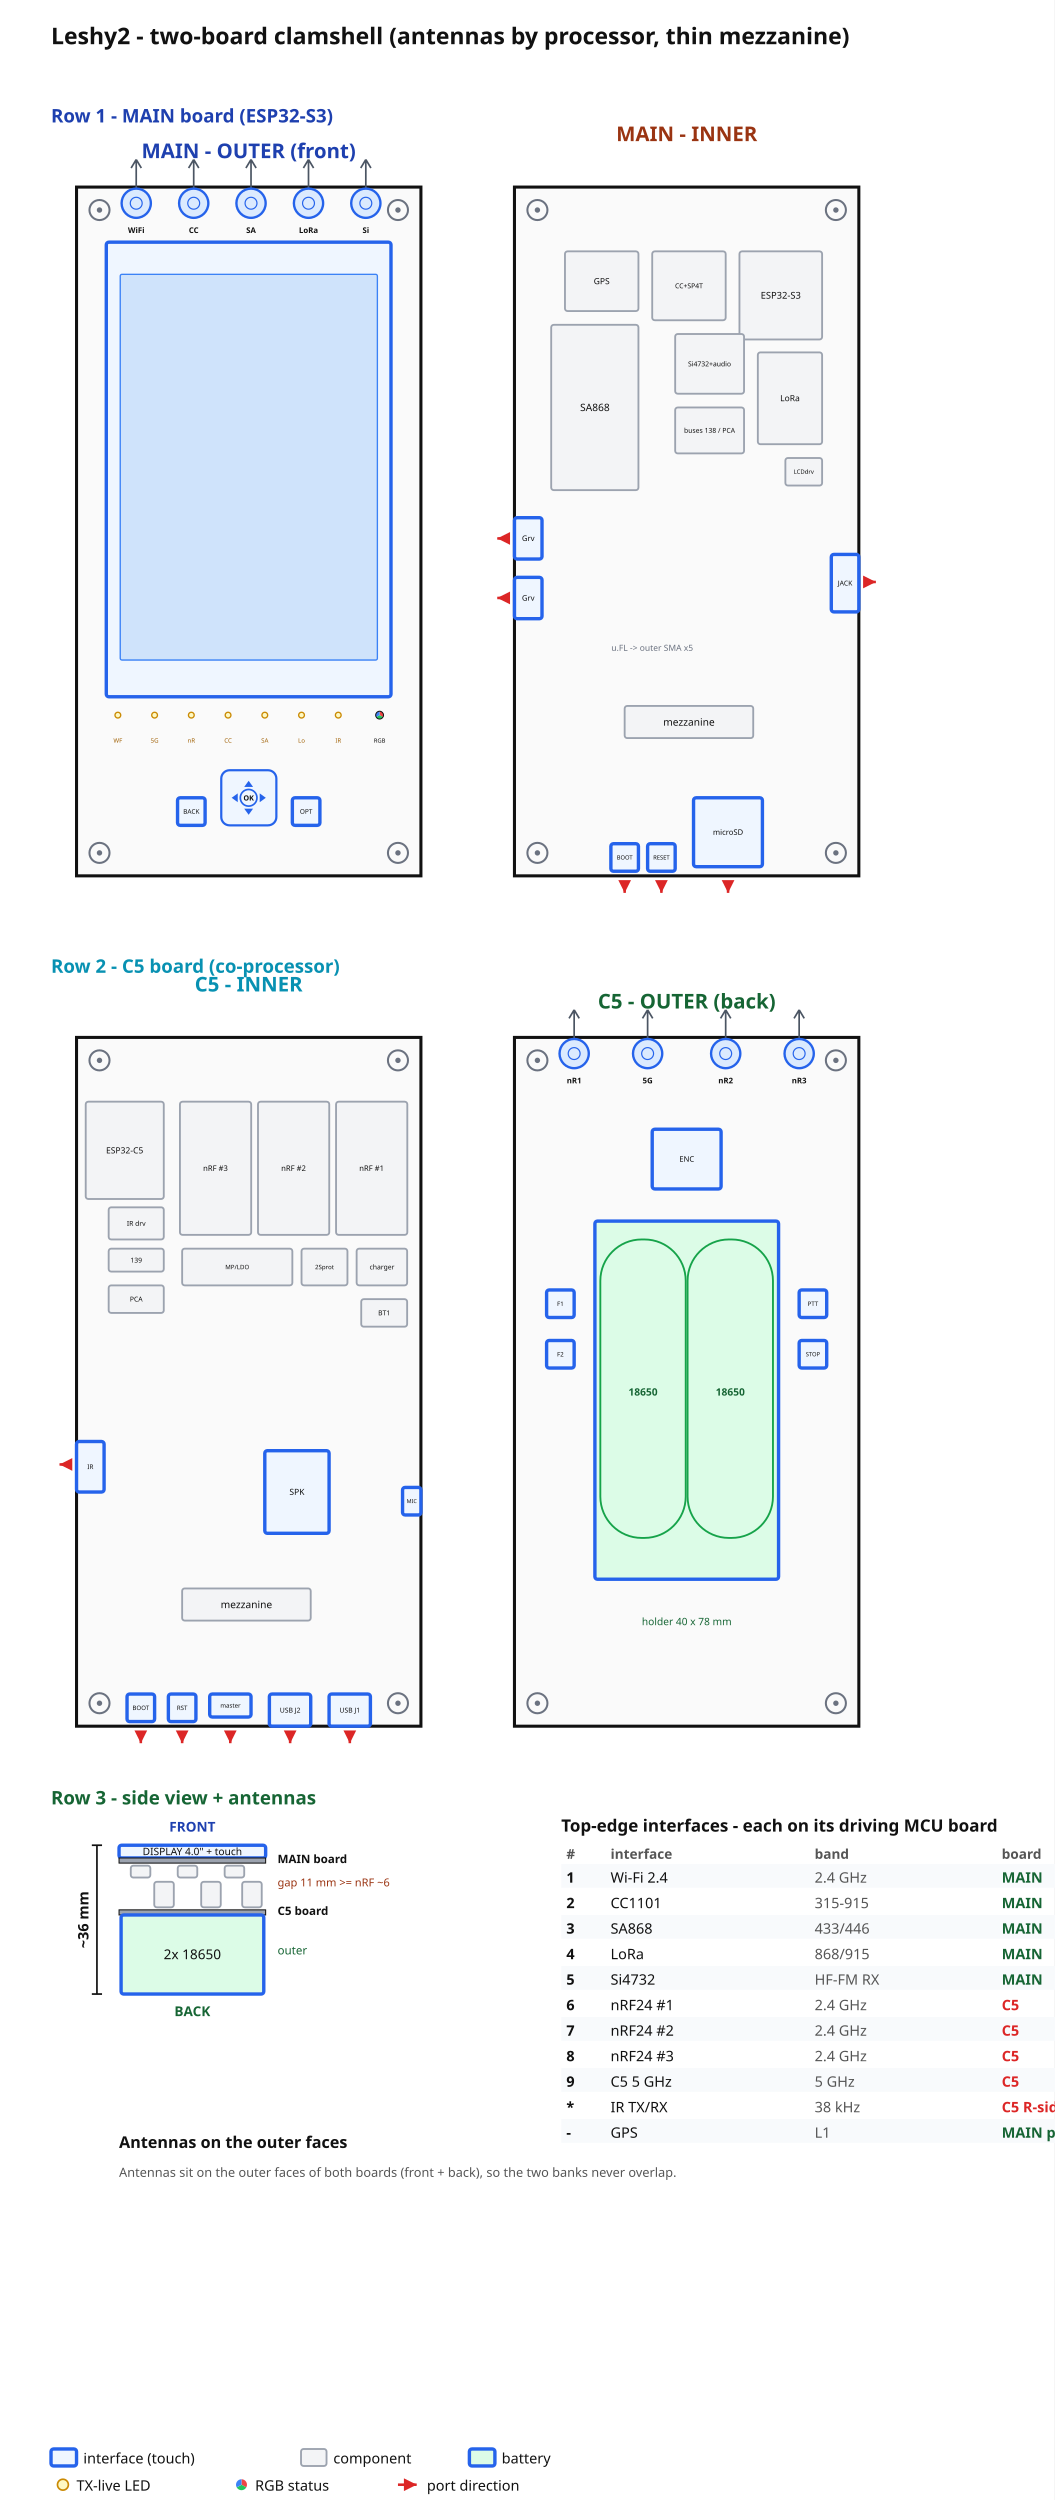
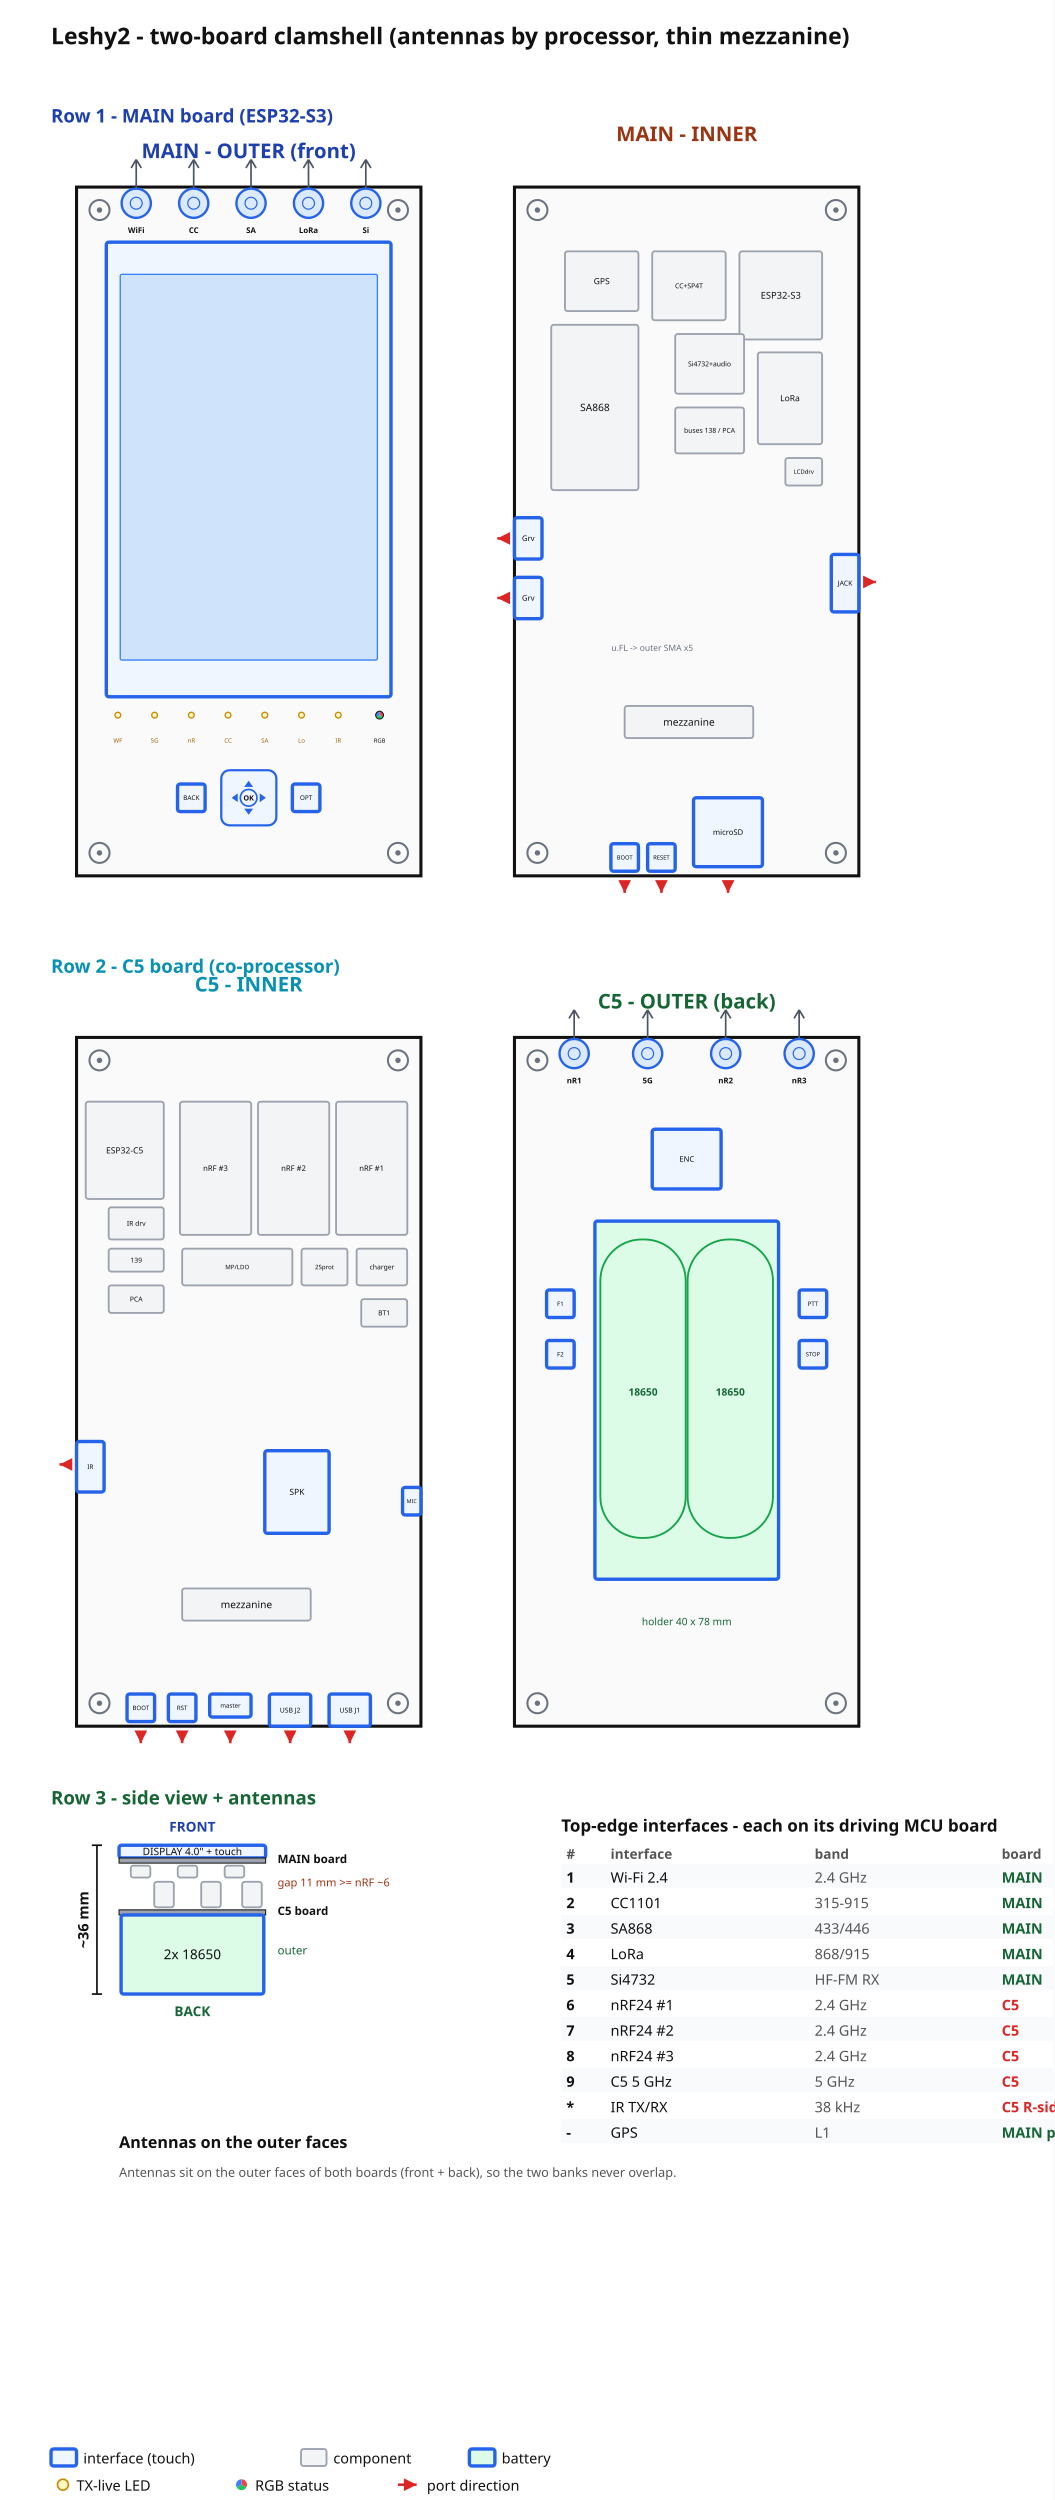
<svg xmlns="http://www.w3.org/2000/svg" width="620" height="1470" viewBox="0 0 620 1470">
  <rect width="620" height="1470" fill="white" />
  <defs>
    <marker id="ar" markerWidth="8" markerHeight="8" refX="6" refY="3" orient="auto">
      <path d="M0,0 L6,3 L0,6 Z" fill="#1e40af" />
    </marker>
    <marker id="arr" markerWidth="7" markerHeight="7" refX="5" refY="2.5" orient="auto">
      <path d="M0,0 L5,2.5 L0,5 Z" fill="#dc2626" />
    </marker>
  </defs>
  <text x="30.0" y="26.0" font-size="13.5" text-anchor="start" fill="#111" font-family="sans-serif" font-weight="bold">Leshy2 - two-board clamshell (antennas by processor, thin mezzanine)</text>
  <text x="30.0" y="72.0" font-size="11" text-anchor="start" fill="#1e40af" font-family="sans-serif" font-weight="bold">Row 1 - MAIN board (ESP32-S3)</text>
  <rect x="45.0" y="110.0" width="202.5" height="405.0" fill="#fafafa" stroke="#111" stroke-width="1.8" />
  <text x="146.2" y="93.0" font-size="12" text-anchor="middle" fill="#1e40af" font-family="sans-serif" font-weight="bold">MAIN - OUTER (front)</text>
  <circle cx="58.5" cy="123.5" r="5.9" fill="none" stroke="#6b7280" stroke-width="1.2" />
  <circle cx="58.5" cy="123.5" r="1.6" fill="#6b7280" />
  <circle cx="234.0" cy="123.5" r="5.9" fill="none" stroke="#6b7280" stroke-width="1.2" />
  <circle cx="234.0" cy="123.5" r="1.6" fill="#6b7280" />
  <circle cx="58.5" cy="501.5" r="5.9" fill="none" stroke="#6b7280" stroke-width="1.2" />
  <circle cx="58.5" cy="501.5" r="1.6" fill="#6b7280" />
  <circle cx="234.0" cy="501.5" r="5.9" fill="none" stroke="#6b7280" stroke-width="1.2" />
  <circle cx="234.0" cy="501.5" r="1.6" fill="#6b7280" />
  <rect x="62.5" y="142.4" width="167.4" height="267.3" fill="#eff6ff" stroke="#2563eb" stroke-width="2" rx="1.5" />
-   <rect x="104.4" y="469.1" width="16.2" height="16.2" fill="#eff6ff" stroke="#2563eb" stroke-width="2" rx="1.5" />
-   <text x="112.5" y="478.5" font-size="3.8" text-anchor="middle" fill="#111" font-family="sans-serif">BACK</text>
-   <rect x="171.9" y="469.1" width="16.2" height="16.2" fill="#eff6ff" stroke="#2563eb" stroke-width="2" rx="1.5" />
-   <text x="180.0" y="478.5" font-size="3.8" text-anchor="middle" fill="#111" font-family="sans-serif">OPT</text>
+   <rect x="104.4" y="461.0" width="16.2" height="16.2" fill="#eff6ff" stroke="#2563eb" stroke-width="2" rx="1.5" />
+   <text x="112.5" y="470.4" font-size="3.8" text-anchor="middle" fill="#111" font-family="sans-serif">BACK</text>
+   <rect x="171.9" y="461.0" width="16.2" height="16.2" fill="#eff6ff" stroke="#2563eb" stroke-width="2" rx="1.5" />
+   <text x="180.0" y="470.4" font-size="3.8" text-anchor="middle" fill="#111" font-family="sans-serif">OPT</text>
  <text x="146.2" y="282.8" font-size="7" text-anchor="middle" fill="#1e40af" font-family="sans-serif" font-weight="normal">DISPLAY 4.0" + touch</text>
  <rect x="70.7" y="161.3" width="151.2" height="226.8" fill="#cfe3fb" stroke="#3b82f6" stroke-width="0.8" rx="1" />
  <path d="M80.1 93.8 l-3 5 M80.1 93.8 l3 5 M80.1 93.8 V119.5" stroke="#4b5563" stroke-width="1" fill="none" />
  <circle cx="80.1" cy="119.5" r="8.6" fill="#dbeafe" stroke="#2563eb" stroke-width="1.4" />
  <circle cx="80.1" cy="119.5" r="3.5" fill="none" stroke="#2563eb" stroke-width="0.7" />
  <text x="80.1" y="137.0" font-size="4.6" text-anchor="middle" fill="#111" font-family="sans-serif" font-weight="bold">WiFi</text>
  <path d="M113.9 93.8 l-3 5 M113.9 93.8 l3 5 M113.9 93.8 V119.5" stroke="#4b5563" stroke-width="1" fill="none" />
  <circle cx="113.9" cy="119.5" r="8.6" fill="#dbeafe" stroke="#2563eb" stroke-width="1.4" />
  <circle cx="113.9" cy="119.5" r="3.5" fill="none" stroke="#2563eb" stroke-width="0.7" />
  <text x="113.9" y="137.0" font-size="4.6" text-anchor="middle" fill="#111" font-family="sans-serif" font-weight="bold">CC</text>
  <path d="M147.6 93.8 l-3 5 M147.6 93.8 l3 5 M147.6 93.8 V119.5" stroke="#4b5563" stroke-width="1" fill="none" />
  <circle cx="147.6" cy="119.5" r="8.6" fill="#dbeafe" stroke="#2563eb" stroke-width="1.4" />
  <circle cx="147.6" cy="119.5" r="3.5" fill="none" stroke="#2563eb" stroke-width="0.7" />
  <text x="147.6" y="137.0" font-size="4.6" text-anchor="middle" fill="#111" font-family="sans-serif" font-weight="bold">SA</text>
  <path d="M181.4 93.8 l-3 5 M181.4 93.8 l3 5 M181.4 93.8 V119.5" stroke="#4b5563" stroke-width="1" fill="none" />
  <circle cx="181.4" cy="119.5" r="8.6" fill="#dbeafe" stroke="#2563eb" stroke-width="1.4" />
  <circle cx="181.4" cy="119.5" r="3.5" fill="none" stroke="#2563eb" stroke-width="0.7" />
  <text x="181.4" y="137.0" font-size="4.6" text-anchor="middle" fill="#111" font-family="sans-serif" font-weight="bold">LoRa</text>
  <path d="M215.1 93.8 l-3 5 M215.1 93.8 l3 5 M215.1 93.8 V119.5" stroke="#4b5563" stroke-width="1" fill="none" />
  <circle cx="215.1" cy="119.5" r="8.6" fill="#dbeafe" stroke="#2563eb" stroke-width="1.4" />
  <circle cx="215.1" cy="119.5" r="3.5" fill="none" stroke="#2563eb" stroke-width="0.7" />
  <text x="215.1" y="137.0" font-size="4.6" text-anchor="middle" fill="#111" font-family="sans-serif" font-weight="bold">Si</text>
  <circle cx="69.3" cy="420.5" r="1.7" fill="#fef9c3" stroke="#ca8a04" stroke-width="0.8" />
  <text x="69.3" y="436.7" font-size="3.6" text-anchor="middle" fill="#a16207" font-family="sans-serif" font-weight="normal">WF</text>
  <circle cx="90.9" cy="420.5" r="1.7" fill="#fef9c3" stroke="#ca8a04" stroke-width="0.8" />
  <text x="90.9" y="436.7" font-size="3.6" text-anchor="middle" fill="#a16207" font-family="sans-serif" font-weight="normal">5G</text>
  <circle cx="112.5" cy="420.5" r="1.7" fill="#fef9c3" stroke="#ca8a04" stroke-width="0.8" />
  <text x="112.5" y="436.7" font-size="3.6" text-anchor="middle" fill="#a16207" font-family="sans-serif" font-weight="normal">nR</text>
  <circle cx="134.1" cy="420.5" r="1.7" fill="#fef9c3" stroke="#ca8a04" stroke-width="0.8" />
  <text x="134.1" y="436.7" font-size="3.6" text-anchor="middle" fill="#a16207" font-family="sans-serif" font-weight="normal">CC</text>
  <circle cx="155.7" cy="420.5" r="1.7" fill="#fef9c3" stroke="#ca8a04" stroke-width="0.8" />
  <text x="155.7" y="436.7" font-size="3.6" text-anchor="middle" fill="#a16207" font-family="sans-serif" font-weight="normal">SA</text>
  <circle cx="177.3" cy="420.5" r="1.7" fill="#fef9c3" stroke="#ca8a04" stroke-width="0.8" />
  <text x="177.3" y="436.7" font-size="3.6" text-anchor="middle" fill="#a16207" font-family="sans-serif" font-weight="normal">Lo</text>
  <circle cx="198.9" cy="420.5" r="1.7" fill="#fef9c3" stroke="#ca8a04" stroke-width="0.8" />
  <text x="198.9" y="436.7" font-size="3.6" text-anchor="middle" fill="#a16207" font-family="sans-serif" font-weight="normal">IR</text>
  <path d="M223.2 420.5 L223.2 418.2 A2.3 2.3 0 0 1 225.2 421.6 Z" fill="#ef4444" />
  <path d="M223.2 420.5 L225.2 421.6 A2.3 2.3 0 0 1 221.2 421.6 Z" fill="#22c55e" />
  <path d="M223.2 420.5 L221.2 421.6 A2.3 2.3 0 0 1 223.2 418.2 Z" fill="#3b82f6" />
  <circle cx="223.2" cy="420.5" r="2.3" fill="none" stroke="#111" stroke-width="0.6" />
  <text x="223.2" y="436.7" font-size="3.4" text-anchor="middle" fill="#111" font-family="sans-serif" font-weight="normal">RGB</text>
  <rect x="130.1" y="452.9" width="32.4" height="32.4" rx="4.9" fill="#eff6ff" stroke="#2563eb" stroke-width="1.3" />
  <path d="M146.2 459.1 l-2.6 3.6 h5.2 z M146.2 479.1 l-2.6 -3.6 h5.2 z M136.2 469.1 l3.6 -2.6 v5.2 z M156.3 469.1 l-3.6 -2.6 v5.2 z" fill="#2563eb" />
  <circle cx="146.2" cy="469.1" r="4.9" fill="none" stroke="#2563eb" stroke-width="1" />
  <text x="146.2" y="470.7" font-size="4.2" text-anchor="middle" fill="#111" font-family="sans-serif" font-weight="bold">OK</text>
  <rect x="302.5" y="110.0" width="202.5" height="405.0" fill="#fafafa" stroke="#111" stroke-width="1.8" />
  <text x="403.8" y="83.0" font-size="12" text-anchor="middle" fill="#9a3412" font-family="sans-serif" font-weight="bold">MAIN - INNER</text>
  <circle cx="316.0" cy="123.5" r="5.9" fill="none" stroke="#6b7280" stroke-width="1.2" />
  <circle cx="316.0" cy="123.5" r="1.6" fill="#6b7280" />
  <circle cx="491.5" cy="123.5" r="5.9" fill="none" stroke="#6b7280" stroke-width="1.2" />
  <circle cx="491.5" cy="123.5" r="1.6" fill="#6b7280" />
  <circle cx="316.0" cy="501.5" r="5.9" fill="none" stroke="#6b7280" stroke-width="1.2" />
  <circle cx="316.0" cy="501.5" r="1.6" fill="#6b7280" />
  <circle cx="491.5" cy="501.5" r="5.9" fill="none" stroke="#6b7280" stroke-width="1.2" />
  <circle cx="491.5" cy="501.5" r="1.6" fill="#6b7280" />
  <rect x="434.8" y="147.8" width="48.6" height="51.8" fill="#f3f4f6" stroke="#9ca3af" stroke-width="1.1" rx="1.5" />
  <text x="459.1" y="175.6" font-size="5.5" text-anchor="middle" fill="#111" font-family="sans-serif">ESP32-S3</text>
  <rect x="383.5" y="147.8" width="43.2" height="40.5" fill="#f3f4f6" stroke="#9ca3af" stroke-width="1.1" rx="1.5" />
  <text x="405.1" y="169.5" font-size="4" text-anchor="middle" fill="#111" font-family="sans-serif">CC+SP4T</text>
  <rect x="332.2" y="147.8" width="43.2" height="35.1" fill="#f3f4f6" stroke="#9ca3af" stroke-width="1.1" rx="1.5" />
  <text x="353.8" y="167.1" font-size="5" text-anchor="middle" fill="#111" font-family="sans-serif">GPS</text>
  <rect x="324.1" y="191.0" width="51.3" height="97.2" fill="#f3f4f6" stroke="#9ca3af" stroke-width="1.1" rx="1.5" />
  <text x="349.8" y="241.7" font-size="6" text-anchor="middle" fill="#111" font-family="sans-serif">SA868</text>
  <rect x="445.6" y="207.2" width="37.8" height="54.0" fill="#f3f4f6" stroke="#9ca3af" stroke-width="1.1" rx="1.5" />
  <text x="464.5" y="235.9" font-size="5" text-anchor="middle" fill="#111" font-family="sans-serif">LoRa</text>
  <rect x="397.0" y="196.4" width="40.5" height="35.1" fill="#f3f4f6" stroke="#9ca3af" stroke-width="1.1" rx="1.5" />
  <text x="417.2" y="215.4" font-size="4" text-anchor="middle" fill="#111" font-family="sans-serif">Si4732+audio</text>
  <rect x="397.0" y="239.6" width="40.5" height="27.0" fill="#f3f4f6" stroke="#9ca3af" stroke-width="1.1" rx="1.5" />
  <text x="417.2" y="254.5" font-size="4" text-anchor="middle" fill="#111" font-family="sans-serif">buses 138 / PCA</text>
  <rect x="461.8" y="269.3" width="21.6" height="16.2" fill="#f3f4f6" stroke="#9ca3af" stroke-width="1.1" rx="1.5" />
  <text x="472.6" y="278.6" font-size="3.5" text-anchor="middle" fill="#111" font-family="sans-serif">LCDdrv</text>
  <rect x="488.8" y="326.0" width="16.2" height="33.8" fill="#eff6ff" stroke="#2563eb" stroke-width="2" rx="1.5" />
  <text x="496.9" y="344.3" font-size="4" text-anchor="middle" fill="#111" font-family="sans-serif">JACK</text>
  <rect x="302.5" y="304.4" width="16.2" height="24.3" fill="#eff6ff" stroke="#2563eb" stroke-width="2" rx="1.5" />
  <text x="310.6" y="318.1" font-size="4.5" text-anchor="middle" fill="#111" font-family="sans-serif">Grv</text>
  <rect x="302.5" y="339.5" width="16.2" height="24.3" fill="#eff6ff" stroke="#2563eb" stroke-width="2" rx="1.5" />
  <text x="310.6" y="353.2" font-size="4.5" text-anchor="middle" fill="#111" font-family="sans-serif">Grv</text>
  <rect x="367.3" y="415.1" width="75.6" height="18.9" fill="#f3f4f6" stroke="#9ca3af" stroke-width="1.1" rx="1.5" />
  <text x="405.1" y="426.7" font-size="6" text-anchor="middle" fill="#111" font-family="sans-serif">mezzanine</text>
  <rect x="407.8" y="469.1" width="40.5" height="40.5" fill="#eff6ff" stroke="#2563eb" stroke-width="2" rx="1.5" />
  <text x="428.1" y="490.9" font-size="4.5" text-anchor="middle" fill="#111" font-family="sans-serif">microSD</text>
  <rect x="380.8" y="496.1" width="16.2" height="16.2" fill="#eff6ff" stroke="#2563eb" stroke-width="2" rx="1.5" />
  <text x="388.9" y="505.4" font-size="3.4" text-anchor="middle" fill="#111" font-family="sans-serif">RESET</text>
  <rect x="359.2" y="496.1" width="16.2" height="16.2" fill="#eff6ff" stroke="#2563eb" stroke-width="2" rx="1.5" />
  <text x="367.3" y="505.4" font-size="3.4" text-anchor="middle" fill="#111" font-family="sans-serif">BOOT</text>
  <text x="383.5" y="382.7" font-size="5" text-anchor="middle" fill="#6b7280" font-family="sans-serif" font-weight="normal">u.FL -&gt; outer SMA x5</text>
  <path d="M509.1 342.2 L515.0 342.2" stroke="#dc2626" stroke-width="1.5" marker-end="url(#arr)" />
  <path d="M298.4 316.6 L292.4 316.6" stroke="#dc2626" stroke-width="1.5" marker-end="url(#arr)" />
  <path d="M298.4 351.6 L292.4 351.6" stroke="#dc2626" stroke-width="1.5" marker-end="url(#arr)" />
  <path d="M428.1 519.0 L428.1 525.0" stroke="#dc2626" stroke-width="1.5" marker-end="url(#arr)" />
  <path d="M388.9 519.0 L388.9 525.0" stroke="#dc2626" stroke-width="1.5" marker-end="url(#arr)" />
  <path d="M367.3 519.0 L367.3 525.0" stroke="#dc2626" stroke-width="1.5" marker-end="url(#arr)" />
  <text x="30.0" y="572.0" font-size="11" text-anchor="start" fill="#0891b2" font-family="sans-serif" font-weight="bold">Row 2 - C5 board (co-processor)</text>
  <rect x="45.0" y="610.0" width="202.5" height="405.0" fill="#fafafa" stroke="#111" stroke-width="1.8" />
  <text x="146.2" y="583.0" font-size="12" text-anchor="middle" fill="#0891b2" font-family="sans-serif" font-weight="bold">C5 - INNER</text>
  <circle cx="58.5" cy="623.5" r="5.9" fill="none" stroke="#6b7280" stroke-width="1.2" />
  <circle cx="58.5" cy="623.5" r="1.6" fill="#6b7280" />
  <circle cx="234.0" cy="623.5" r="5.9" fill="none" stroke="#6b7280" stroke-width="1.2" />
  <circle cx="234.0" cy="623.5" r="1.6" fill="#6b7280" />
  <circle cx="58.5" cy="1001.5" r="5.9" fill="none" stroke="#6b7280" stroke-width="1.2" />
  <circle cx="58.5" cy="1001.5" r="1.6" fill="#6b7280" />
  <circle cx="234.0" cy="1001.5" r="5.9" fill="none" stroke="#6b7280" stroke-width="1.2" />
  <circle cx="234.0" cy="1001.5" r="1.6" fill="#6b7280" />
  <rect x="197.6" y="647.8" width="41.9" height="78.3" fill="#f3f4f6" stroke="#9ca3af" stroke-width="1.1" rx="1.5" />
  <text x="218.5" y="688.5" font-size="4.5" text-anchor="middle" fill="#111" font-family="sans-serif">nRF #1</text>
  <rect x="151.7" y="647.8" width="41.9" height="78.3" fill="#f3f4f6" stroke="#9ca3af" stroke-width="1.1" rx="1.5" />
  <text x="172.6" y="688.5" font-size="4.5" text-anchor="middle" fill="#111" font-family="sans-serif">nRF #2</text>
  <rect x="105.8" y="647.8" width="41.9" height="78.3" fill="#f3f4f6" stroke="#9ca3af" stroke-width="1.1" rx="1.5" />
  <text x="126.7" y="688.5" font-size="4.5" text-anchor="middle" fill="#111" font-family="sans-serif">nRF #3</text>
  <rect x="50.4" y="647.8" width="45.9" height="57.2" fill="#f3f4f6" stroke="#9ca3af" stroke-width="1.1" rx="1.5" />
  <text x="73.3" y="678.2" font-size="5" text-anchor="middle" fill="#111" font-family="sans-serif">ESP32-C5</text>
  <rect x="63.9" y="709.9" width="32.4" height="18.9" fill="#f3f4f6" stroke="#9ca3af" stroke-width="1.1" rx="1.5" />
  <text x="80.1" y="720.8" font-size="4" text-anchor="middle" fill="#111" font-family="sans-serif">IR drv</text>
  <rect x="63.9" y="734.2" width="32.4" height="13.5" fill="#f3f4f6" stroke="#9ca3af" stroke-width="1.1" rx="1.5" />
  <text x="80.1" y="742.4" font-size="4" text-anchor="middle" fill="#111" font-family="sans-serif">139</text>
  <rect x="63.9" y="755.8" width="32.4" height="16.2" fill="#f3f4f6" stroke="#9ca3af" stroke-width="1.1" rx="1.5" />
  <text x="80.1" y="765.3" font-size="4" text-anchor="middle" fill="#111" font-family="sans-serif">PCA</text>
  <rect x="209.7" y="734.2" width="29.7" height="21.6" fill="#f3f4f6" stroke="#9ca3af" stroke-width="1.1" rx="1.5" />
  <text x="224.6" y="746.4" font-size="4" text-anchor="middle" fill="#111" font-family="sans-serif">charger</text>
  <rect x="177.3" y="734.2" width="27.0" height="21.6" fill="#f3f4f6" stroke="#9ca3af" stroke-width="1.1" rx="1.5" />
  <text x="190.8" y="746.3" font-size="3.6" text-anchor="middle" fill="#111" font-family="sans-serif">2Sprot</text>
  <rect x="107.1" y="734.2" width="64.8" height="21.6" fill="#f3f4f6" stroke="#9ca3af" stroke-width="1.1" rx="1.5" />
  <text x="139.5" y="746.3" font-size="3.6" text-anchor="middle" fill="#111" font-family="sans-serif">MP/LDO</text>
  <rect x="212.4" y="763.9" width="27.0" height="16.2" fill="#f3f4f6" stroke="#9ca3af" stroke-width="1.1" rx="1.5" />
  <text x="225.9" y="773.4" font-size="4" text-anchor="middle" fill="#111" font-family="sans-serif">BT1</text>
  <rect x="155.7" y="853.0" width="37.8" height="48.6" fill="#eff6ff" stroke="#2563eb" stroke-width="2" rx="1.5" />
  <text x="174.6" y="879.0" font-size="5" text-anchor="middle" fill="#111" font-family="sans-serif">SPK</text>
  <rect x="236.7" y="874.6" width="10.8" height="16.2" fill="#eff6ff" stroke="#2563eb" stroke-width="2" rx="1.5" />
  <text x="242.1" y="883.8" font-size="3.2" text-anchor="middle" fill="#111" font-family="sans-serif">MIC</text>
  <rect x="45.0" y="847.6" width="16.2" height="29.7" fill="#eff6ff" stroke="#2563eb" stroke-width="2" rx="1.5" />
  <text x="53.1" y="863.8" font-size="3.8" text-anchor="middle" fill="#111" font-family="sans-serif">IR</text>
  <rect x="107.1" y="934.0" width="75.6" height="18.9" fill="#f3f4f6" stroke="#9ca3af" stroke-width="1.1" rx="1.5" />
  <text x="144.9" y="945.6" font-size="6" text-anchor="middle" fill="#111" font-family="sans-serif">mezzanine</text>
  <rect x="193.5" y="996.1" width="24.3" height="18.9" fill="#eff6ff" stroke="#2563eb" stroke-width="2" rx="1.5" />
  <text x="205.7" y="1007.0" font-size="4" text-anchor="middle" fill="#111" font-family="sans-serif">USB J1</text>
  <rect x="158.4" y="996.1" width="24.3" height="18.9" fill="#eff6ff" stroke="#2563eb" stroke-width="2" rx="1.5" />
  <text x="170.6" y="1007.0" font-size="4" text-anchor="middle" fill="#111" font-family="sans-serif">USB J2</text>
  <rect x="123.3" y="996.1" width="24.3" height="13.5" fill="#eff6ff" stroke="#2563eb" stroke-width="2" rx="1.5" />
  <text x="135.5" y="1004.1" font-size="3.6" text-anchor="middle" fill="#111" font-family="sans-serif">master</text>
  <rect x="99.0" y="996.1" width="16.2" height="16.2" fill="#eff6ff" stroke="#2563eb" stroke-width="2" rx="1.5" />
  <text x="107.1" y="1005.5" font-size="3.6" text-anchor="middle" fill="#111" font-family="sans-serif">RST</text>
  <rect x="74.7" y="996.1" width="16.2" height="16.2" fill="#eff6ff" stroke="#2563eb" stroke-width="2" rx="1.5" />
  <text x="82.8" y="1005.5" font-size="3.6" text-anchor="middle" fill="#111" font-family="sans-serif">BOOT</text>
  <path d="M41.0 861.1 L35.0 861.1" stroke="#dc2626" stroke-width="1.5" marker-end="url(#arr)" />
  <path d="M205.7 1019.0 L205.7 1025.0" stroke="#dc2626" stroke-width="1.5" marker-end="url(#arr)" />
  <path d="M170.6 1019.0 L170.6 1025.0" stroke="#dc2626" stroke-width="1.5" marker-end="url(#arr)" />
  <path d="M135.4 1019.0 L135.4 1025.0" stroke="#dc2626" stroke-width="1.5" marker-end="url(#arr)" />
  <path d="M107.1 1019.0 L107.1 1025.0" stroke="#dc2626" stroke-width="1.5" marker-end="url(#arr)" />
  <path d="M82.8 1019.0 L82.8 1025.0" stroke="#dc2626" stroke-width="1.5" marker-end="url(#arr)" />
  <rect x="302.5" y="610.0" width="202.5" height="405.0" fill="#fafafa" stroke="#111" stroke-width="1.8" />
  <text x="403.8" y="593.0" font-size="12" text-anchor="middle" fill="#166534" font-family="sans-serif" font-weight="bold">C5 - OUTER (back)</text>
  <circle cx="316.0" cy="623.5" r="5.9" fill="none" stroke="#6b7280" stroke-width="1.2" />
  <circle cx="316.0" cy="623.5" r="1.6" fill="#6b7280" />
  <circle cx="491.5" cy="623.5" r="5.9" fill="none" stroke="#6b7280" stroke-width="1.2" />
  <circle cx="491.5" cy="623.5" r="1.6" fill="#6b7280" />
  <circle cx="316.0" cy="1001.5" r="5.9" fill="none" stroke="#6b7280" stroke-width="1.2" />
  <circle cx="316.0" cy="1001.5" r="1.6" fill="#6b7280" />
  <circle cx="491.5" cy="1001.5" r="5.9" fill="none" stroke="#6b7280" stroke-width="1.2" />
  <circle cx="491.5" cy="1001.5" r="1.6" fill="#6b7280" />
  <rect x="349.8" y="718.0" width="108.0" height="210.6" fill="#dcfce7" stroke="#2563eb" stroke-width="2" rx="1.5" />
  <rect x="383.5" y="664.0" width="40.5" height="35.1" fill="#eff6ff" stroke="#2563eb" stroke-width="2" rx="1.5" />
  <text x="403.8" y="683.1" font-size="4.5" text-anchor="middle" fill="#111" font-family="sans-serif">ENC</text>
  <rect x="321.4" y="758.5" width="16.2" height="16.2" fill="#eff6ff" stroke="#2563eb" stroke-width="2" rx="1.5" />
  <text x="329.5" y="767.9" font-size="3.6" text-anchor="middle" fill="#111" font-family="sans-serif">F1</text>
  <rect x="321.4" y="788.2" width="16.2" height="16.2" fill="#eff6ff" stroke="#2563eb" stroke-width="2" rx="1.5" />
  <text x="329.5" y="797.6" font-size="3.6" text-anchor="middle" fill="#111" font-family="sans-serif">F2</text>
  <rect x="469.9" y="758.5" width="16.2" height="16.2" fill="#eff6ff" stroke="#2563eb" stroke-width="2" rx="1.5" />
  <text x="478.0" y="767.9" font-size="3.6" text-anchor="middle" fill="#111" font-family="sans-serif">PTT</text>
  <rect x="469.9" y="788.2" width="16.2" height="16.2" fill="#eff6ff" stroke="#2563eb" stroke-width="2" rx="1.5" />
  <text x="478.0" y="797.5" font-size="3.4" text-anchor="middle" fill="#111" font-family="sans-serif">STOP</text>
  <text x="403.8" y="955.6" font-size="6" text-anchor="middle" fill="#166534" font-family="sans-serif" font-weight="normal">holder 40 x 78 mm</text>
  <rect x="353.0" y="728.8" width="50.2" height="175.5" rx="24.3" fill="#dcfce7" stroke="#16a34a" stroke-width="1.1" />
  <text x="378.1" y="820.6" font-size="6" text-anchor="middle" fill="#166534" font-family="sans-serif" font-weight="bold">18650</text>
  <rect x="404.3" y="728.8" width="50.2" height="175.5" rx="24.3" fill="#dcfce7" stroke="#16a34a" stroke-width="1.1" />
  <text x="429.4" y="820.6" font-size="6" text-anchor="middle" fill="#166534" font-family="sans-serif" font-weight="bold">18650</text>
  <path d="M337.6 593.8 l-3 5 M337.6 593.8 l3 5 M337.6 593.8 V619.5" stroke="#4b5563" stroke-width="1" fill="none" />
  <circle cx="337.6" cy="619.5" r="8.6" fill="#dbeafe" stroke="#2563eb" stroke-width="1.4" />
  <circle cx="337.6" cy="619.5" r="3.5" fill="none" stroke="#2563eb" stroke-width="0.7" />
  <text x="337.6" y="637.0" font-size="4.6" text-anchor="middle" fill="#111" font-family="sans-serif" font-weight="bold">nR1</text>
  <path d="M380.8 593.8 l-3 5 M380.8 593.8 l3 5 M380.8 593.8 V619.5" stroke="#4b5563" stroke-width="1" fill="none" />
  <circle cx="380.8" cy="619.5" r="8.6" fill="#dbeafe" stroke="#2563eb" stroke-width="1.4" />
  <circle cx="380.8" cy="619.5" r="3.5" fill="none" stroke="#2563eb" stroke-width="0.7" />
  <text x="380.8" y="637.0" font-size="4.6" text-anchor="middle" fill="#111" font-family="sans-serif" font-weight="bold">5G</text>
  <path d="M426.7 593.8 l-3 5 M426.7 593.8 l3 5 M426.7 593.8 V619.5" stroke="#4b5563" stroke-width="1" fill="none" />
  <circle cx="426.7" cy="619.5" r="8.6" fill="#dbeafe" stroke="#2563eb" stroke-width="1.4" />
  <circle cx="426.7" cy="619.5" r="3.5" fill="none" stroke="#2563eb" stroke-width="0.7" />
  <text x="426.7" y="637.0" font-size="4.6" text-anchor="middle" fill="#111" font-family="sans-serif" font-weight="bold">nR2</text>
  <path d="M469.9 593.8 l-3 5 M469.9 593.8 l3 5 M469.9 593.8 V619.5" stroke="#4b5563" stroke-width="1" fill="none" />
  <circle cx="469.9" cy="619.5" r="8.6" fill="#dbeafe" stroke="#2563eb" stroke-width="1.4" />
  <circle cx="469.9" cy="619.5" r="3.5" fill="none" stroke="#2563eb" stroke-width="0.7" />
  <text x="469.9" y="637.0" font-size="4.6" text-anchor="middle" fill="#111" font-family="sans-serif" font-weight="bold">nR3</text>
  <text x="30.0" y="1061.0" font-size="11" text-anchor="start" fill="#166534" font-family="sans-serif" font-weight="bold">Row 3 - side view + antennas</text>
  <text x="113.1" y="1077.0" font-size="8" text-anchor="middle" fill="#1e40af" font-family="sans-serif" font-weight="bold">FRONT</text>
  <rect x="70.0" y="1085.0" width="86.2" height="7.5" fill="#eff6ff" stroke="#2563eb" stroke-width="2" rx="1.5" />
  <text x="113.1" y="1090.8" font-size="6" text-anchor="middle" fill="#111" font-family="sans-serif">DISPLAY 4.0" + touch</text>
  <rect x="70.0" y="1092.5" width="86.2" height="3" fill="#9ca3af" stroke="#111" stroke-width="0.6" />
  <text x="163.2" y="1095.5" font-size="6.8" text-anchor="start" fill="#111" font-family="sans-serif" font-weight="bold">MAIN board</text>
  <rect x="76.9" y="1097.0" width="11.5" height="7.0" fill="#f3f4f6" stroke="#9ca3af" stroke-width="1.1" rx="1.5" />
  <rect x="104.5" y="1097.0" width="11.5" height="7.0" fill="#f3f4f6" stroke="#9ca3af" stroke-width="1.1" rx="1.5" />
  <rect x="132.1" y="1097.0" width="11.5" height="7.0" fill="#f3f4f6" stroke="#9ca3af" stroke-width="1.1" rx="1.5" />
  <rect x="90.7" y="1106.5" width="11.5" height="15.0" fill="#f3f4f6" stroke="#9ca3af" stroke-width="1.1" rx="1.5" />
  <rect x="118.3" y="1106.5" width="11.5" height="15.0" fill="#f3f4f6" stroke="#9ca3af" stroke-width="1.1" rx="1.5" />
  <rect x="142.4" y="1106.5" width="11.5" height="15.0" fill="#f3f4f6" stroke="#9ca3af" stroke-width="1.1" rx="1.5" />
  <text x="163.2" y="1109.2" font-size="6.5" text-anchor="start" fill="#9a3412" font-family="sans-serif" font-weight="normal">gap 11 mm &gt;= nRF ~6</text>
  <rect x="70.0" y="1123.0" width="86.2" height="3" fill="#9ca3af" stroke="#111" stroke-width="0.6" />
  <text x="163.2" y="1126.0" font-size="6.8" text-anchor="start" fill="#111" font-family="sans-serif" font-weight="bold">C5 board</text>
  <rect x="71.2" y="1126.0" width="83.9" height="46.5" fill="#dcfce7" stroke="#2563eb" stroke-width="2" rx="1.5" />
  <text x="113.1" y="1152.0" font-size="8" text-anchor="middle" fill="#111" font-family="sans-serif">2x 18650</text>
  <text x="163.2" y="1149.2" font-size="6.8" text-anchor="start" fill="#166534" font-family="sans-serif" font-weight="normal">outer</text>
  <text x="113.1" y="1185.5" font-size="8" text-anchor="middle" fill="#166534" font-family="sans-serif" font-weight="bold">BACK</text>
  <line x1="57" y1="1085.0" x2="57" y2="1172.5" stroke="#111" />
  <line x1="54" y1="1085.0" x2="60" y2="1085.0" stroke="#111" />
  <line x1="54" y1="1172.5" x2="60" y2="1172.5" stroke="#111" />
  <text x="52.0" y="1128.8" font-size="8.5" text-anchor="middle" fill="#111" font-family="sans-serif" font-weight="bold" transform="rotate(-90 52.0 1128.8)">~36 mm</text>
  <text x="70.0" y="1263.0" font-size="9.5" text-anchor="start" fill="#111" font-family="sans-serif" font-weight="bold">Antennas on the outer faces</text>
  <text x="70.0" y="1280.0" font-size="7.5" text-anchor="start" fill="#555" font-family="sans-serif" font-weight="normal">Antennas sit on the outer faces of both boards (front + back), so the two banks never overlap.</text>
  <text x="330.0" y="1077.0" font-size="10" text-anchor="start" fill="#111" font-family="sans-serif" font-weight="bold">Top-edge interfaces - each on its driving MCU board</text>
  <text x="333.0" y="1093.0" font-size="8" text-anchor="start" fill="#555" font-family="sans-serif" font-weight="bold">#</text>
  <text x="359.0" y="1093.0" font-size="8" text-anchor="start" fill="#555" font-family="sans-serif" font-weight="bold">interface</text>
  <text x="479.0" y="1093.0" font-size="8" text-anchor="start" fill="#555" font-family="sans-serif" font-weight="bold">band</text>
  <text x="589.0" y="1093.0" font-size="8" text-anchor="start" fill="#555" font-family="sans-serif" font-weight="bold">board</text>
  <rect x="330" y="1096.0" width="346" height="14" fill="#f8fafc" />
  <text x="333.0" y="1107.0" font-size="8.5" text-anchor="start" fill="#111" font-family="sans-serif" font-weight="bold">1</text>
  <text x="359.0" y="1107.0" font-size="8.5" text-anchor="start" fill="#111" font-family="sans-serif" font-weight="normal">Wi-Fi 2.4</text>
  <text x="479.0" y="1107.0" font-size="8.5" text-anchor="start" fill="#555" font-family="sans-serif" font-weight="normal">2.4 GHz</text>
  <text x="589.0" y="1107.0" font-size="8.5" text-anchor="start" fill="#166534" font-family="sans-serif" font-weight="bold">MAIN</text>
  <text x="333.0" y="1122.0" font-size="8.5" text-anchor="start" fill="#111" font-family="sans-serif" font-weight="bold">2</text>
  <text x="359.0" y="1122.0" font-size="8.5" text-anchor="start" fill="#111" font-family="sans-serif" font-weight="normal">CC1101</text>
  <text x="479.0" y="1122.0" font-size="8.5" text-anchor="start" fill="#555" font-family="sans-serif" font-weight="normal">315-915</text>
  <text x="589.0" y="1122.0" font-size="8.5" text-anchor="start" fill="#166534" font-family="sans-serif" font-weight="bold">MAIN</text>
  <rect x="330" y="1126.0" width="346" height="14" fill="#f8fafc" />
  <text x="333.0" y="1137.0" font-size="8.5" text-anchor="start" fill="#111" font-family="sans-serif" font-weight="bold">3</text>
  <text x="359.0" y="1137.0" font-size="8.5" text-anchor="start" fill="#111" font-family="sans-serif" font-weight="normal">SA868</text>
  <text x="479.0" y="1137.0" font-size="8.5" text-anchor="start" fill="#555" font-family="sans-serif" font-weight="normal">433/446</text>
  <text x="589.0" y="1137.0" font-size="8.5" text-anchor="start" fill="#166534" font-family="sans-serif" font-weight="bold">MAIN</text>
  <text x="333.0" y="1152.0" font-size="8.5" text-anchor="start" fill="#111" font-family="sans-serif" font-weight="bold">4</text>
  <text x="359.0" y="1152.0" font-size="8.5" text-anchor="start" fill="#111" font-family="sans-serif" font-weight="normal">LoRa</text>
  <text x="479.0" y="1152.0" font-size="8.5" text-anchor="start" fill="#555" font-family="sans-serif" font-weight="normal">868/915</text>
  <text x="589.0" y="1152.0" font-size="8.5" text-anchor="start" fill="#166534" font-family="sans-serif" font-weight="bold">MAIN</text>
  <rect x="330" y="1156.0" width="346" height="14" fill="#f8fafc" />
  <text x="333.0" y="1167.0" font-size="8.5" text-anchor="start" fill="#111" font-family="sans-serif" font-weight="bold">5</text>
  <text x="359.0" y="1167.0" font-size="8.5" text-anchor="start" fill="#111" font-family="sans-serif" font-weight="normal">Si4732</text>
  <text x="479.0" y="1167.0" font-size="8.5" text-anchor="start" fill="#555" font-family="sans-serif" font-weight="normal">HF-FM RX</text>
  <text x="589.0" y="1167.0" font-size="8.5" text-anchor="start" fill="#166534" font-family="sans-serif" font-weight="bold">MAIN</text>
  <text x="333.0" y="1182.0" font-size="8.5" text-anchor="start" fill="#111" font-family="sans-serif" font-weight="bold">6</text>
  <text x="359.0" y="1182.0" font-size="8.5" text-anchor="start" fill="#111" font-family="sans-serif" font-weight="normal">nRF24 #1</text>
  <text x="479.0" y="1182.0" font-size="8.5" text-anchor="start" fill="#555" font-family="sans-serif" font-weight="normal">2.4 GHz</text>
  <text x="589.0" y="1182.0" font-size="8.5" text-anchor="start" fill="#dc2626" font-family="sans-serif" font-weight="bold">C5</text>
  <rect x="330" y="1186.0" width="346" height="14" fill="#f8fafc" />
  <text x="333.0" y="1197.0" font-size="8.5" text-anchor="start" fill="#111" font-family="sans-serif" font-weight="bold">7</text>
  <text x="359.0" y="1197.0" font-size="8.5" text-anchor="start" fill="#111" font-family="sans-serif" font-weight="normal">nRF24 #2</text>
  <text x="479.0" y="1197.0" font-size="8.5" text-anchor="start" fill="#555" font-family="sans-serif" font-weight="normal">2.4 GHz</text>
  <text x="589.0" y="1197.0" font-size="8.5" text-anchor="start" fill="#dc2626" font-family="sans-serif" font-weight="bold">C5</text>
  <text x="333.0" y="1212.0" font-size="8.5" text-anchor="start" fill="#111" font-family="sans-serif" font-weight="bold">8</text>
  <text x="359.0" y="1212.0" font-size="8.5" text-anchor="start" fill="#111" font-family="sans-serif" font-weight="normal">nRF24 #3</text>
  <text x="479.0" y="1212.0" font-size="8.5" text-anchor="start" fill="#555" font-family="sans-serif" font-weight="normal">2.4 GHz</text>
  <text x="589.0" y="1212.0" font-size="8.5" text-anchor="start" fill="#dc2626" font-family="sans-serif" font-weight="bold">C5</text>
  <rect x="330" y="1216.0" width="346" height="14" fill="#f8fafc" />
  <text x="333.0" y="1227.0" font-size="8.5" text-anchor="start" fill="#111" font-family="sans-serif" font-weight="bold">9</text>
  <text x="359.0" y="1227.0" font-size="8.5" text-anchor="start" fill="#111" font-family="sans-serif" font-weight="normal">C5 5 GHz</text>
  <text x="479.0" y="1227.0" font-size="8.5" text-anchor="start" fill="#555" font-family="sans-serif" font-weight="normal">5 GHz</text>
  <text x="589.0" y="1227.0" font-size="8.5" text-anchor="start" fill="#dc2626" font-family="sans-serif" font-weight="bold">C5</text>
  <text x="333.0" y="1242.0" font-size="8.5" text-anchor="start" fill="#111" font-family="sans-serif" font-weight="bold">*</text>
  <text x="359.0" y="1242.0" font-size="8.5" text-anchor="start" fill="#111" font-family="sans-serif" font-weight="normal">IR TX/RX</text>
  <text x="479.0" y="1242.0" font-size="8.5" text-anchor="start" fill="#555" font-family="sans-serif" font-weight="normal">38 kHz</text>
  <text x="589.0" y="1242.0" font-size="8.5" text-anchor="start" fill="#dc2626" font-family="sans-serif" font-weight="bold">C5 R-side</text>
  <rect x="330" y="1246.0" width="346" height="14" fill="#f8fafc" />
  <text x="333.0" y="1257.0" font-size="8.5" text-anchor="start" fill="#111" font-family="sans-serif" font-weight="bold">-</text>
  <text x="359.0" y="1257.0" font-size="8.5" text-anchor="start" fill="#111" font-family="sans-serif" font-weight="normal">GPS</text>
  <text x="479.0" y="1257.0" font-size="8.5" text-anchor="start" fill="#555" font-family="sans-serif" font-weight="normal">L1</text>
  <text x="589.0" y="1257.0" font-size="8.5" text-anchor="start" fill="#166534" font-family="sans-serif" font-weight="bold">MAIN patch</text>
  <rect x="30" y="1440" width="15" height="10" fill="#eff6ff" stroke="#2563eb" stroke-width="2" rx="1.5" />
  <text x="49.0" y="1448.5" font-size="8.5" text-anchor="start" fill="#111" font-family="sans-serif" font-weight="normal">interface (touch)</text>
  <rect x="177" y="1440" width="15" height="10" fill="#f3f4f6" stroke="#9ca3af" stroke-width="1.1" rx="1.5" />
  <text x="196.0" y="1448.5" font-size="8.5" text-anchor="start" fill="#111" font-family="sans-serif" font-weight="normal">component</text>
  <rect x="276" y="1440" width="15" height="10" fill="#dcfce7" stroke="#2563eb" stroke-width="2" rx="1.5" />
  <text x="295.0" y="1448.5" font-size="8.5" text-anchor="start" fill="#111" font-family="sans-serif" font-weight="normal">battery</text>
  <circle cx="37" cy="1461" r="3.2" fill="#fef9c3" stroke="#ca8a04" />
  <text x="45.0" y="1464.5" font-size="8.5" text-anchor="start" fill="#111" font-family="sans-serif" font-weight="normal">TX-live LED</text>
  <path d="M142 1461 L142.0 1457.8 A3.2 3.2 0 0 1 144.8 1462.6 Z" fill="#ef4444" />
  <path d="M142 1461 L144.8 1462.6 A3.2 3.2 0 0 1 139.2 1462.6 Z" fill="#22c55e" />
  <path d="M142 1461 L139.2 1462.6 A3.2 3.2 0 0 1 142.0 1457.8 Z" fill="#3b82f6" />
  <text x="150.0" y="1464.5" font-size="8.5" text-anchor="start" fill="#111" font-family="sans-serif" font-weight="normal">RGB status</text>
  <path d="M234 1461 L245 1461" stroke="#dc2626" stroke-width="1.5" marker-end="url(#arr)" />
  <text x="251.0" y="1464.5" font-size="8.5" text-anchor="start" fill="#111" font-family="sans-serif" font-weight="normal">port direction</text>
</svg>
